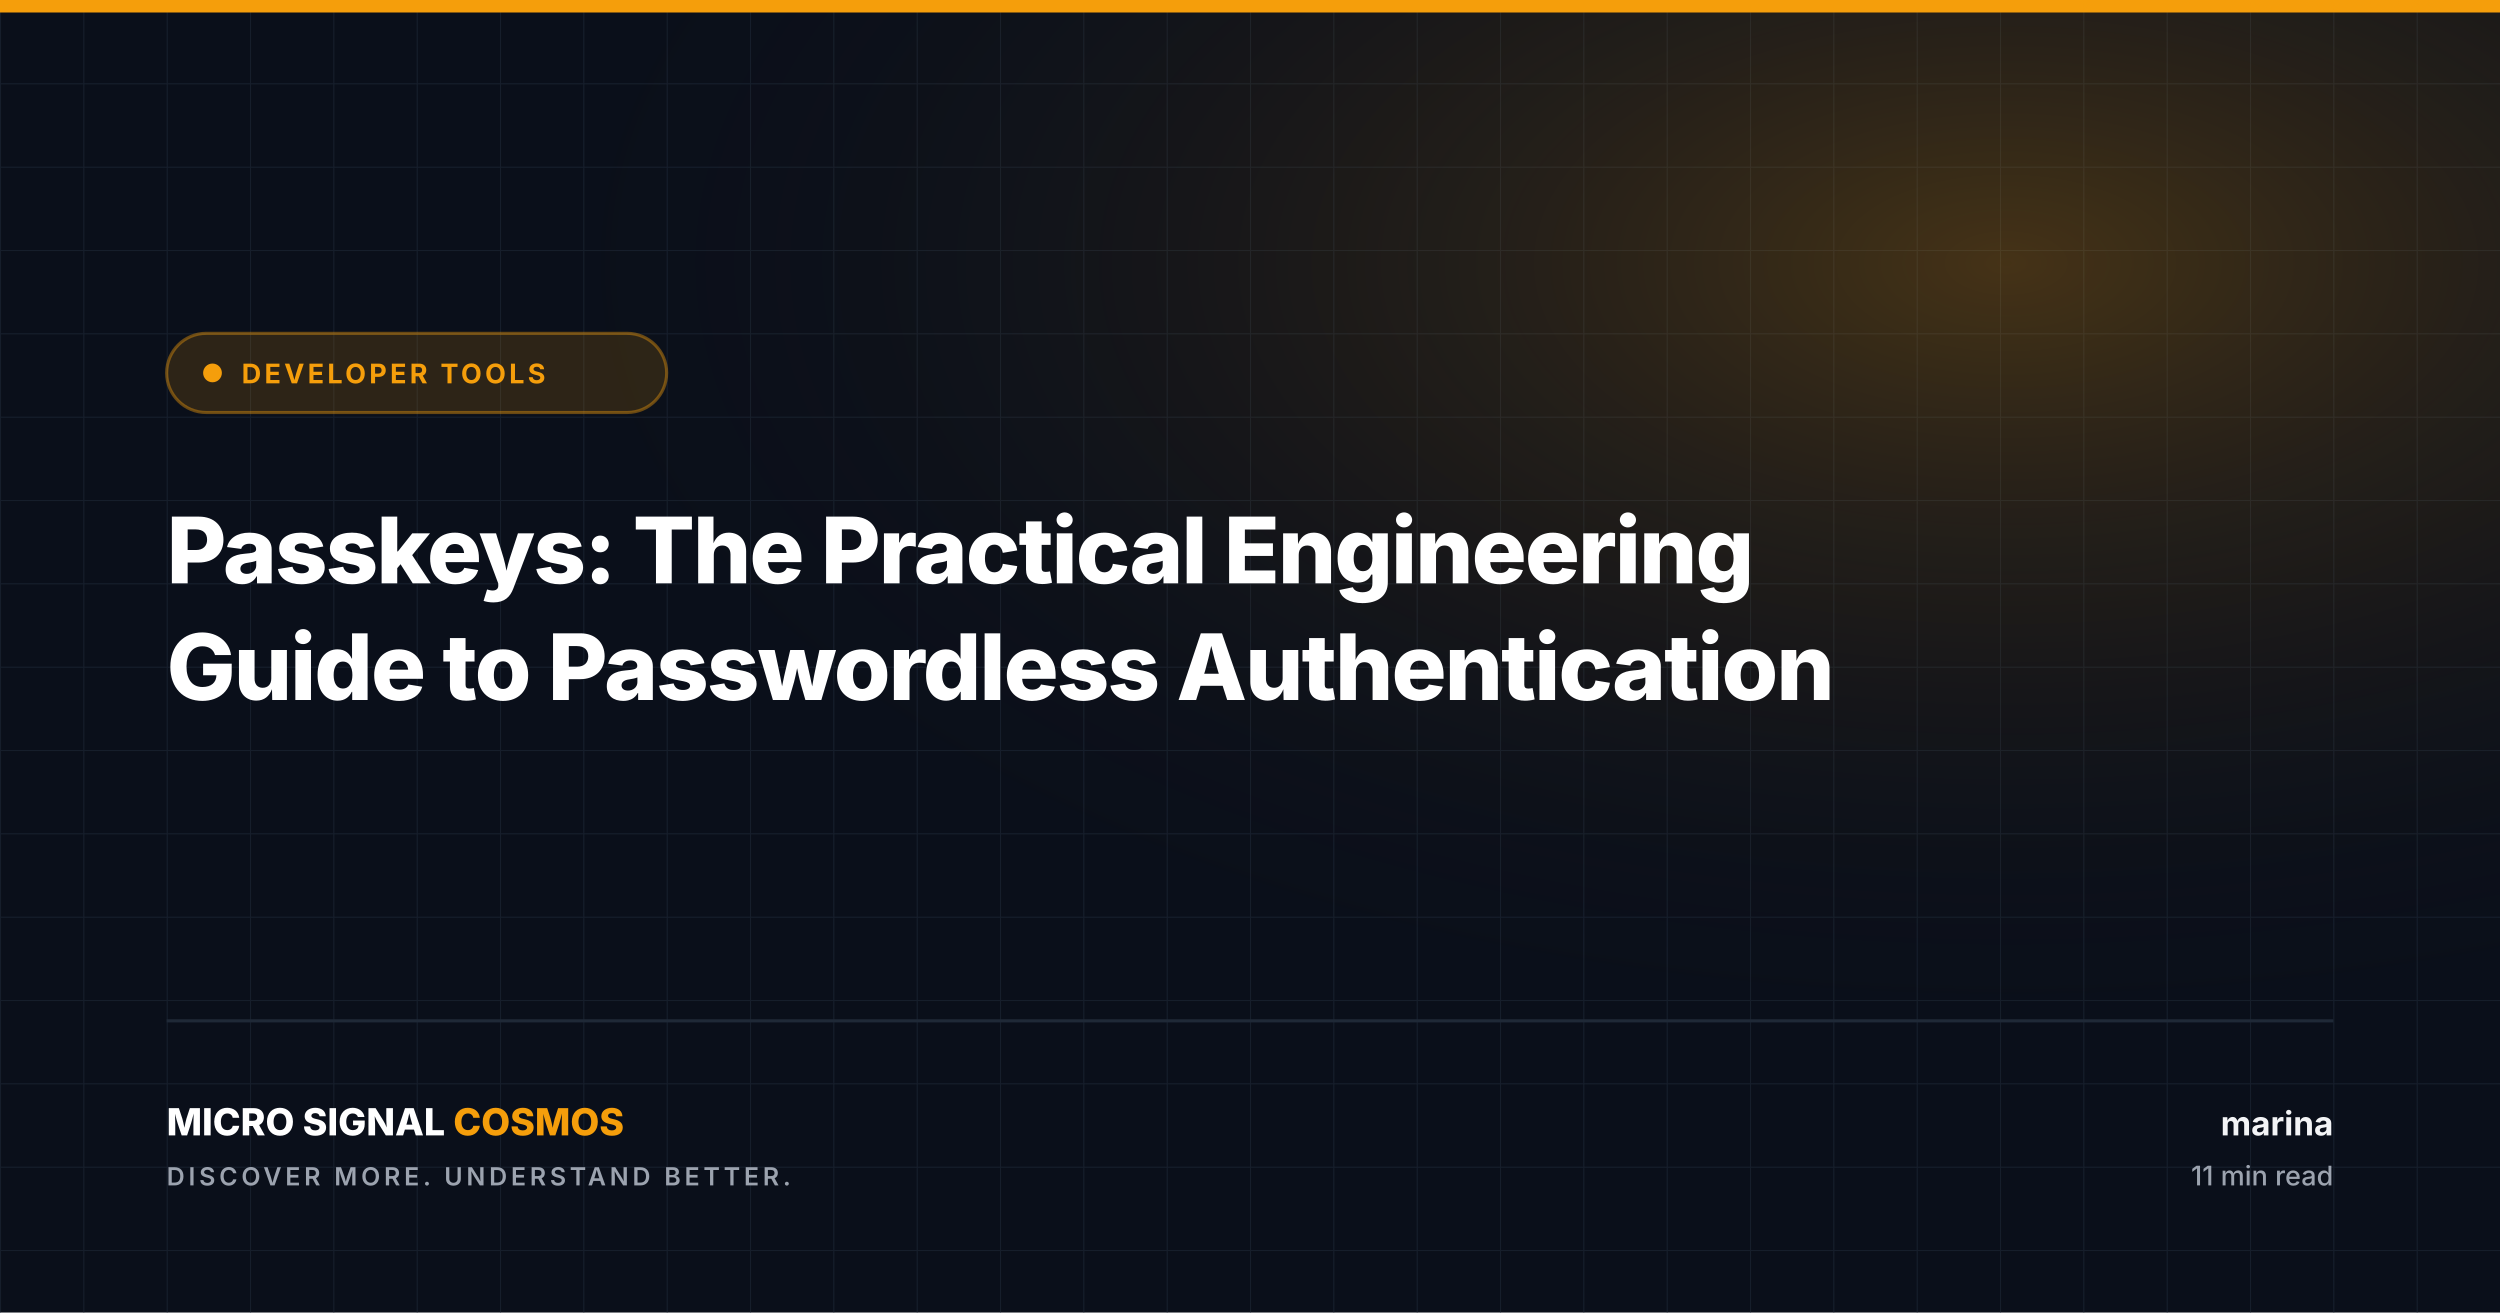
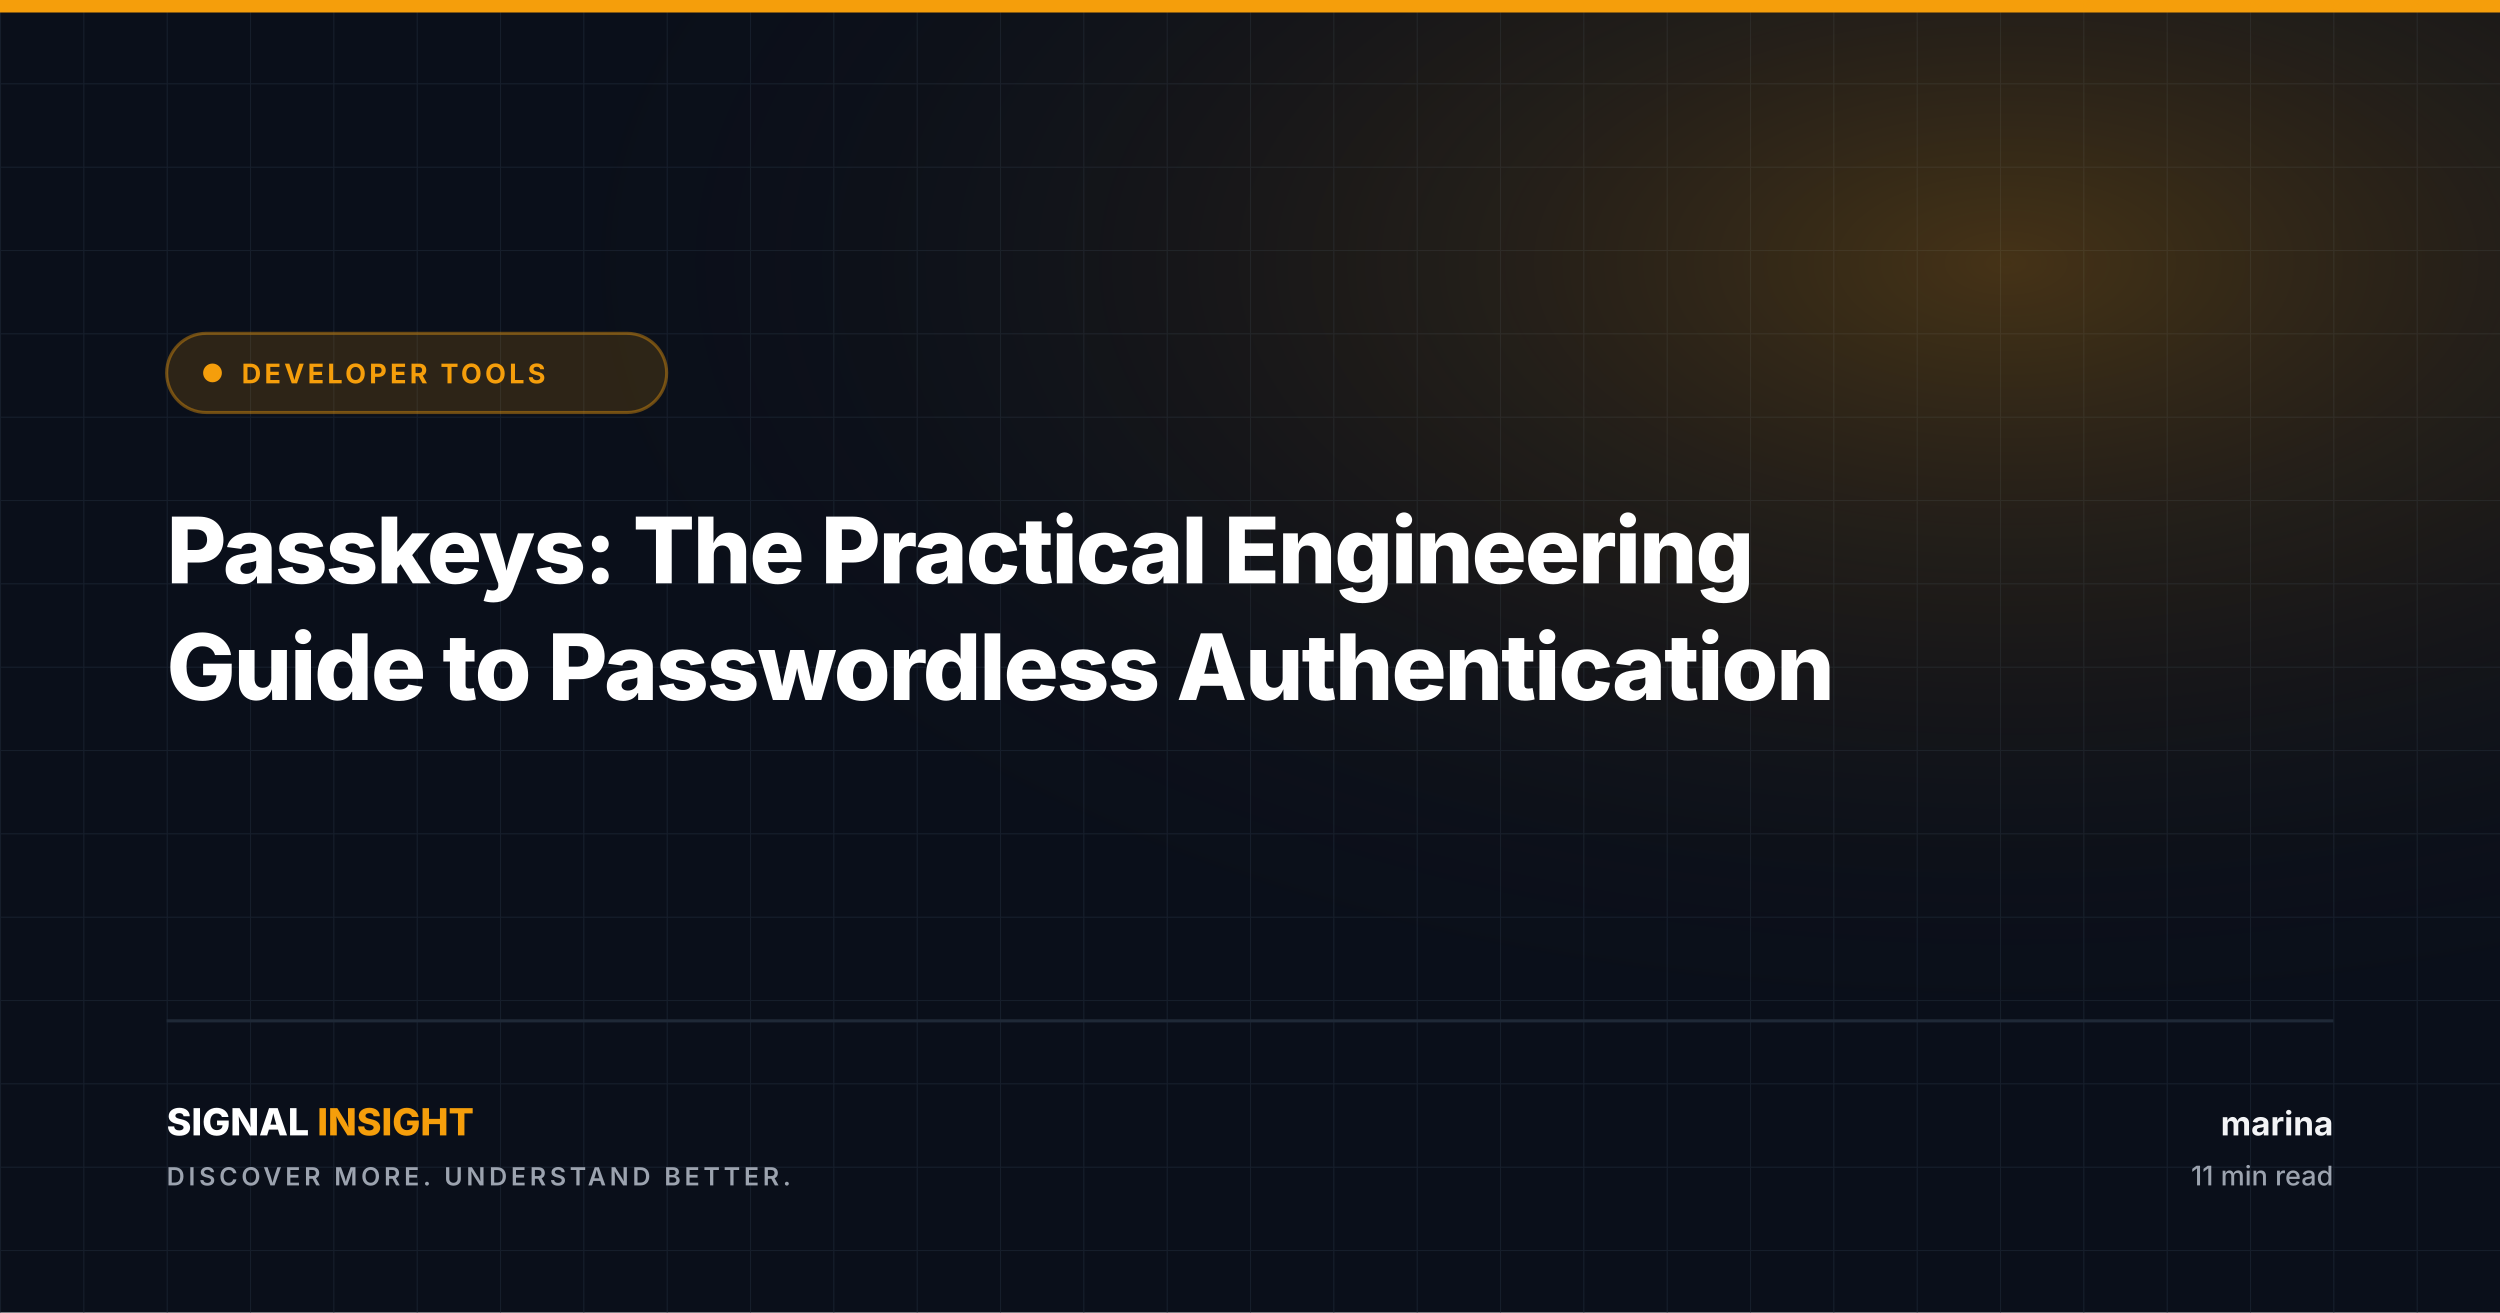
<svg xmlns="http://www.w3.org/2000/svg" viewBox="0 0 1200 630" width="1200" height="630">
  <defs>
    <radialGradient id="glow" cx="80%" cy="20%" r="60%">
      <stop offset="0%" stop-color="#f59e0b" stop-opacity="0.25" />
      <stop offset="100%" stop-color="#0a0f1a" stop-opacity="0" />
    </radialGradient>
    <pattern id="grid" width="40" height="40" patternUnits="userSpaceOnUse">
      <path d="M 40 0 L 0 0 0 40" fill="none" stroke="#1f2937" stroke-width="1" stroke-opacity="0.6" />
    </pattern>
  </defs>
  <rect width="1200" height="630" fill="#0a0f1a" />
  <rect width="1200" height="630" fill="url(#grid)" />
  <rect width="1200" height="630" fill="url(#glow)" />
  <rect x="0" y="0" width="1200" height="6" fill="#f59e0b" />
  <g transform="translate(80, 160)">
    <rect width="240" height="38" rx="19" fill="#f59e0b" fill-opacity="0.15" stroke="#f59e0b" stroke-opacity="0.4" stroke-width="1.5" />
    <circle cx="22" cy="19" r="4.5" fill="#f59e0b" />
    <text x="36" y="24" font-family="Inter, system-ui, sans-serif" font-size="13" font-weight="700" fill="#f59e0b" letter-spacing="0.12em">DEVELOPER TOOLS</text>
  </g>
  <g>
    <text x="80" y="280" font-family="Inter, system-ui, -apple-system, sans-serif" font-size="44" font-weight="800" fill="#FFFFFF" letter-spacing="-0.02em">Passkeys: The Practical Engineering</text>
    <text x="80" y="336" font-family="Inter, system-ui, -apple-system, sans-serif" font-size="44" font-weight="800" fill="#FFFFFF" letter-spacing="-0.02em">Guide to Passwordless Authentication</text>
  </g>
  <line x1="80" y1="490" x2="1120" y2="490" stroke="#1f2937" stroke-width="1.5" />
  <g transform="translate(80, 545)">
-     <text x="0" y="0" font-family="Inter, system-ui, sans-serif" font-size="18" font-weight="800" fill="#FFFFFF">MICRO SIGNAL <tspan fill="#f59e0b">COSMOS</tspan>
+     <text x="0" y="0" font-family="Inter, system-ui, sans-serif" font-size="18" font-weight="800" fill="#FFFFFF">SIGNAL <tspan fill="#f59e0b">INSIGHT</tspan>
    </text>
    <text x="0" y="24" font-family="Inter, system-ui, sans-serif" font-size="12" font-weight="600" fill="#9ca3af" letter-spacing="0.15em">DISCOVER MORE. UNDERSTAND BETTER.</text>
    <text x="1040" y="0" text-anchor="end" font-family="Inter, system-ui, sans-serif" font-size="16" font-weight="700" fill="#f3f4f6">marina</text>
    <text x="1040" y="24" text-anchor="end" font-family="Inter, system-ui, sans-serif" font-size="13" font-weight="500" fill="#9ca3af">11 min read</text>
  </g>
</svg>
